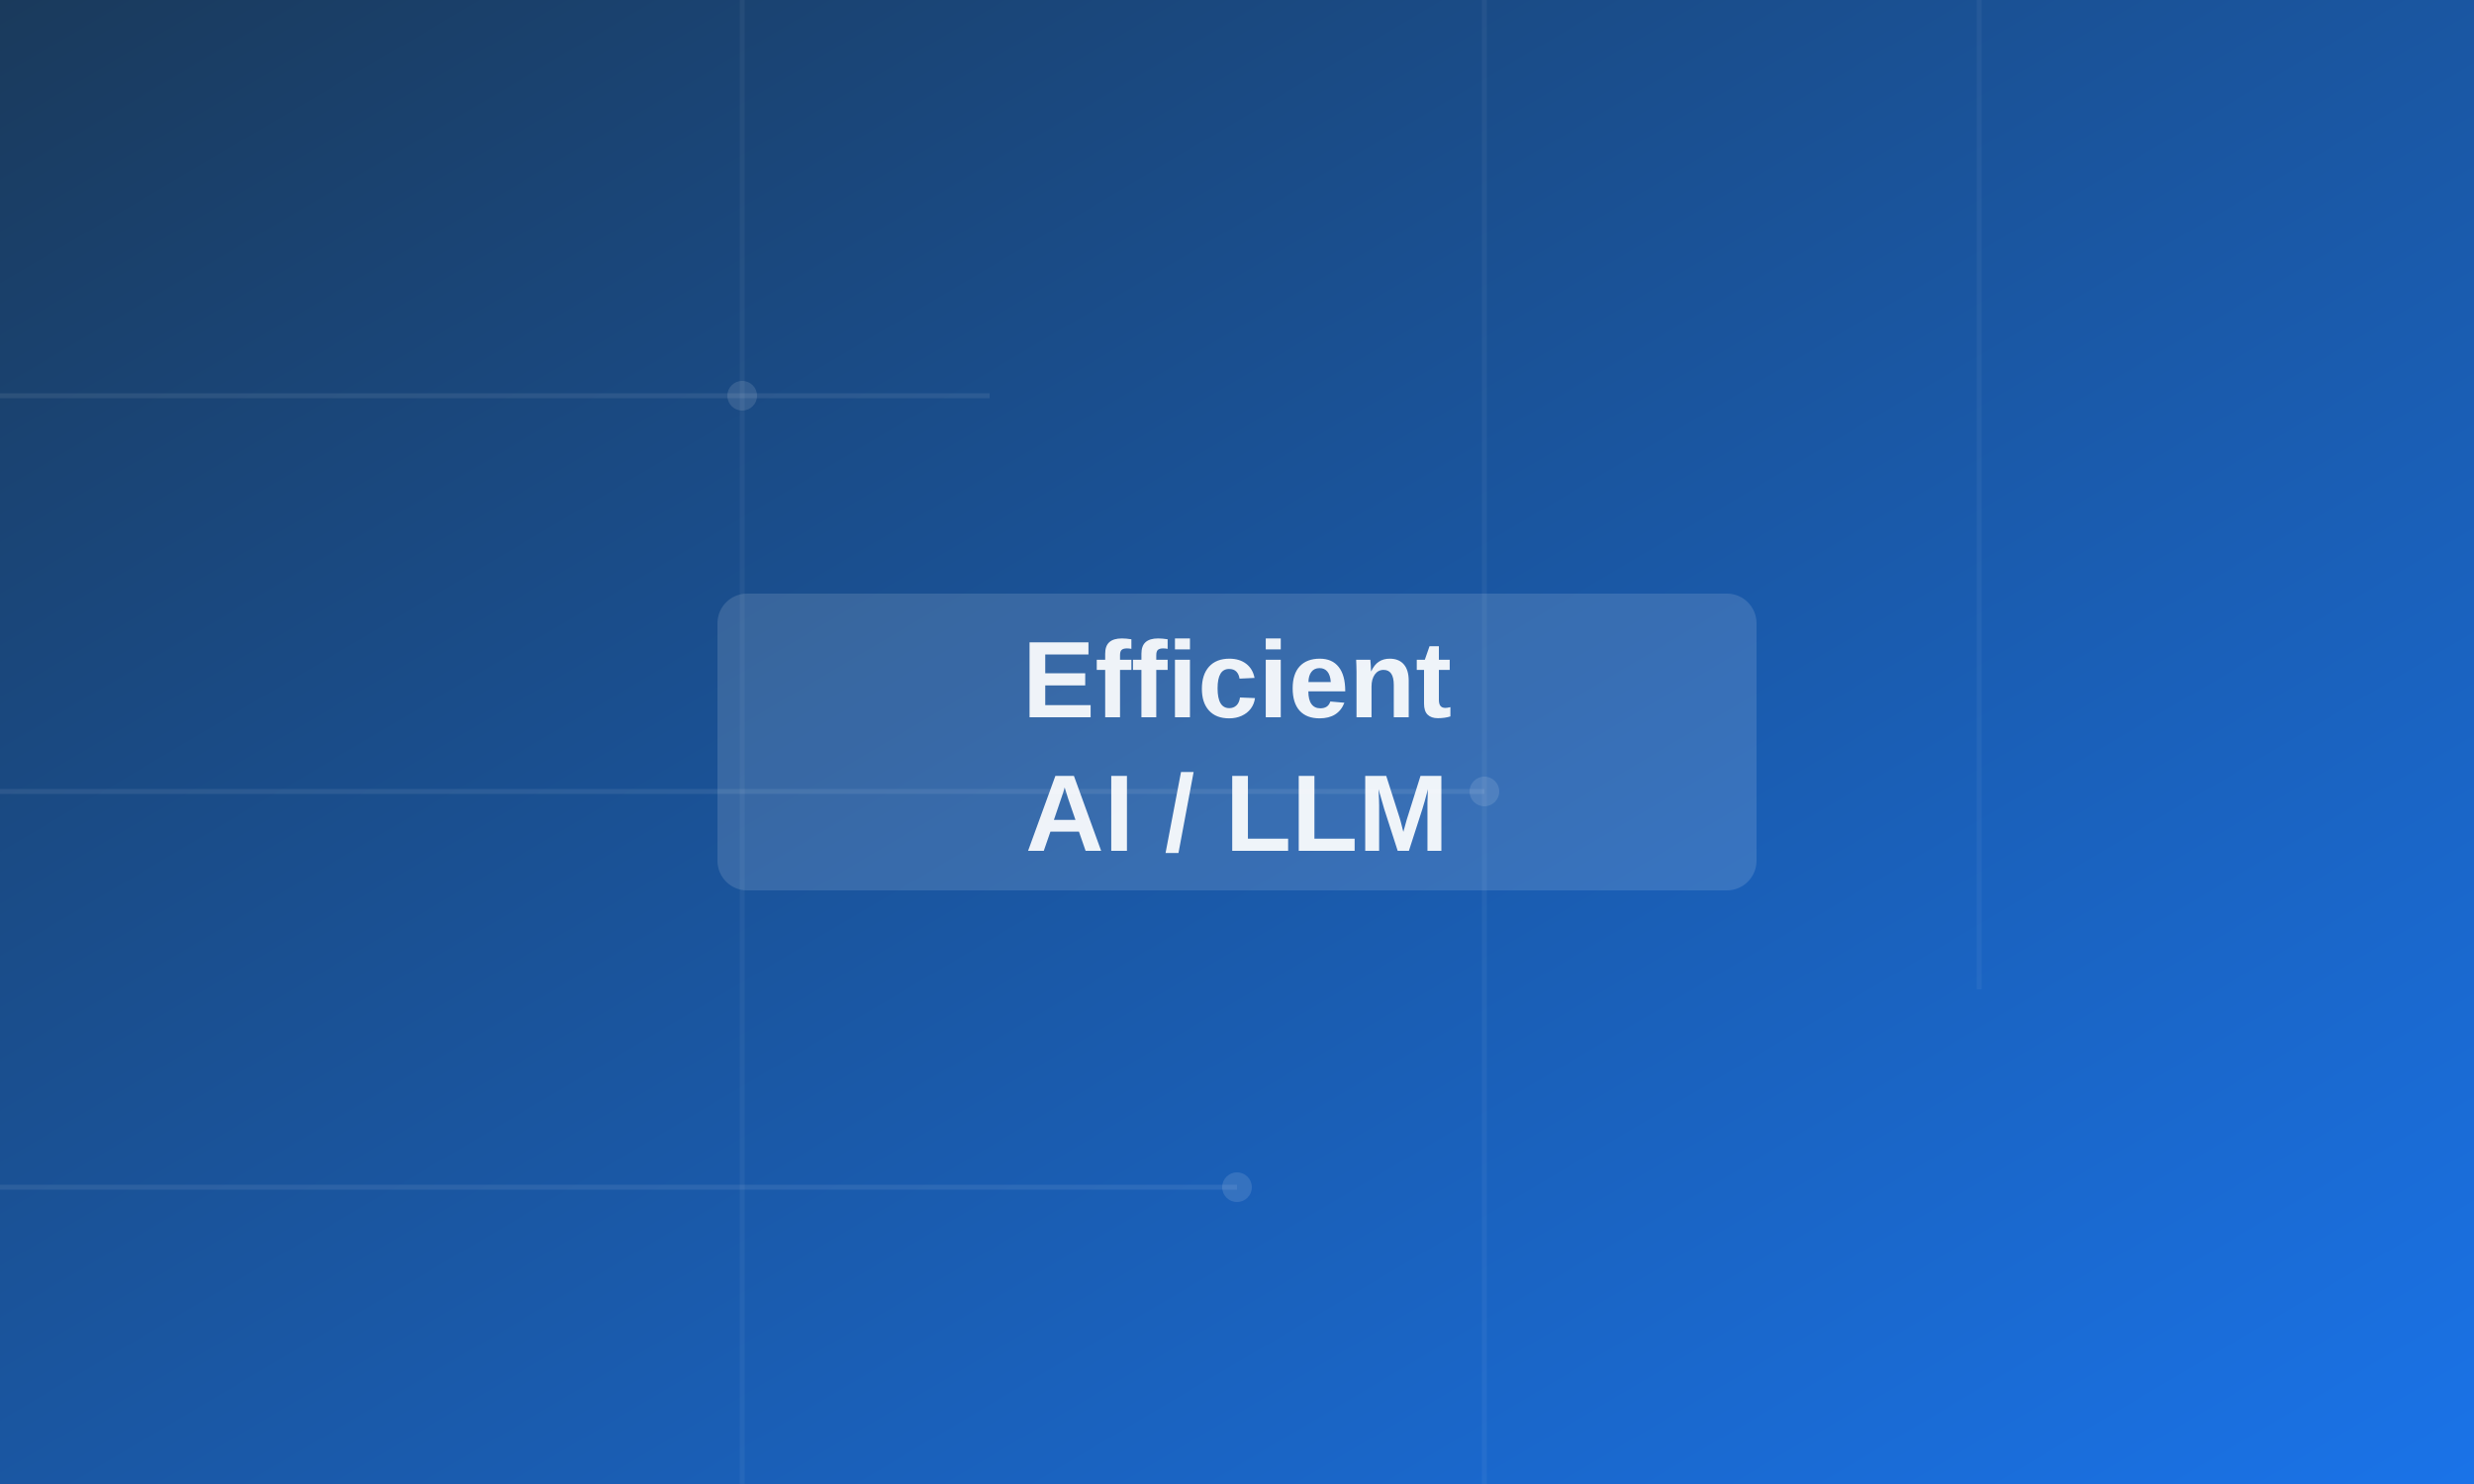
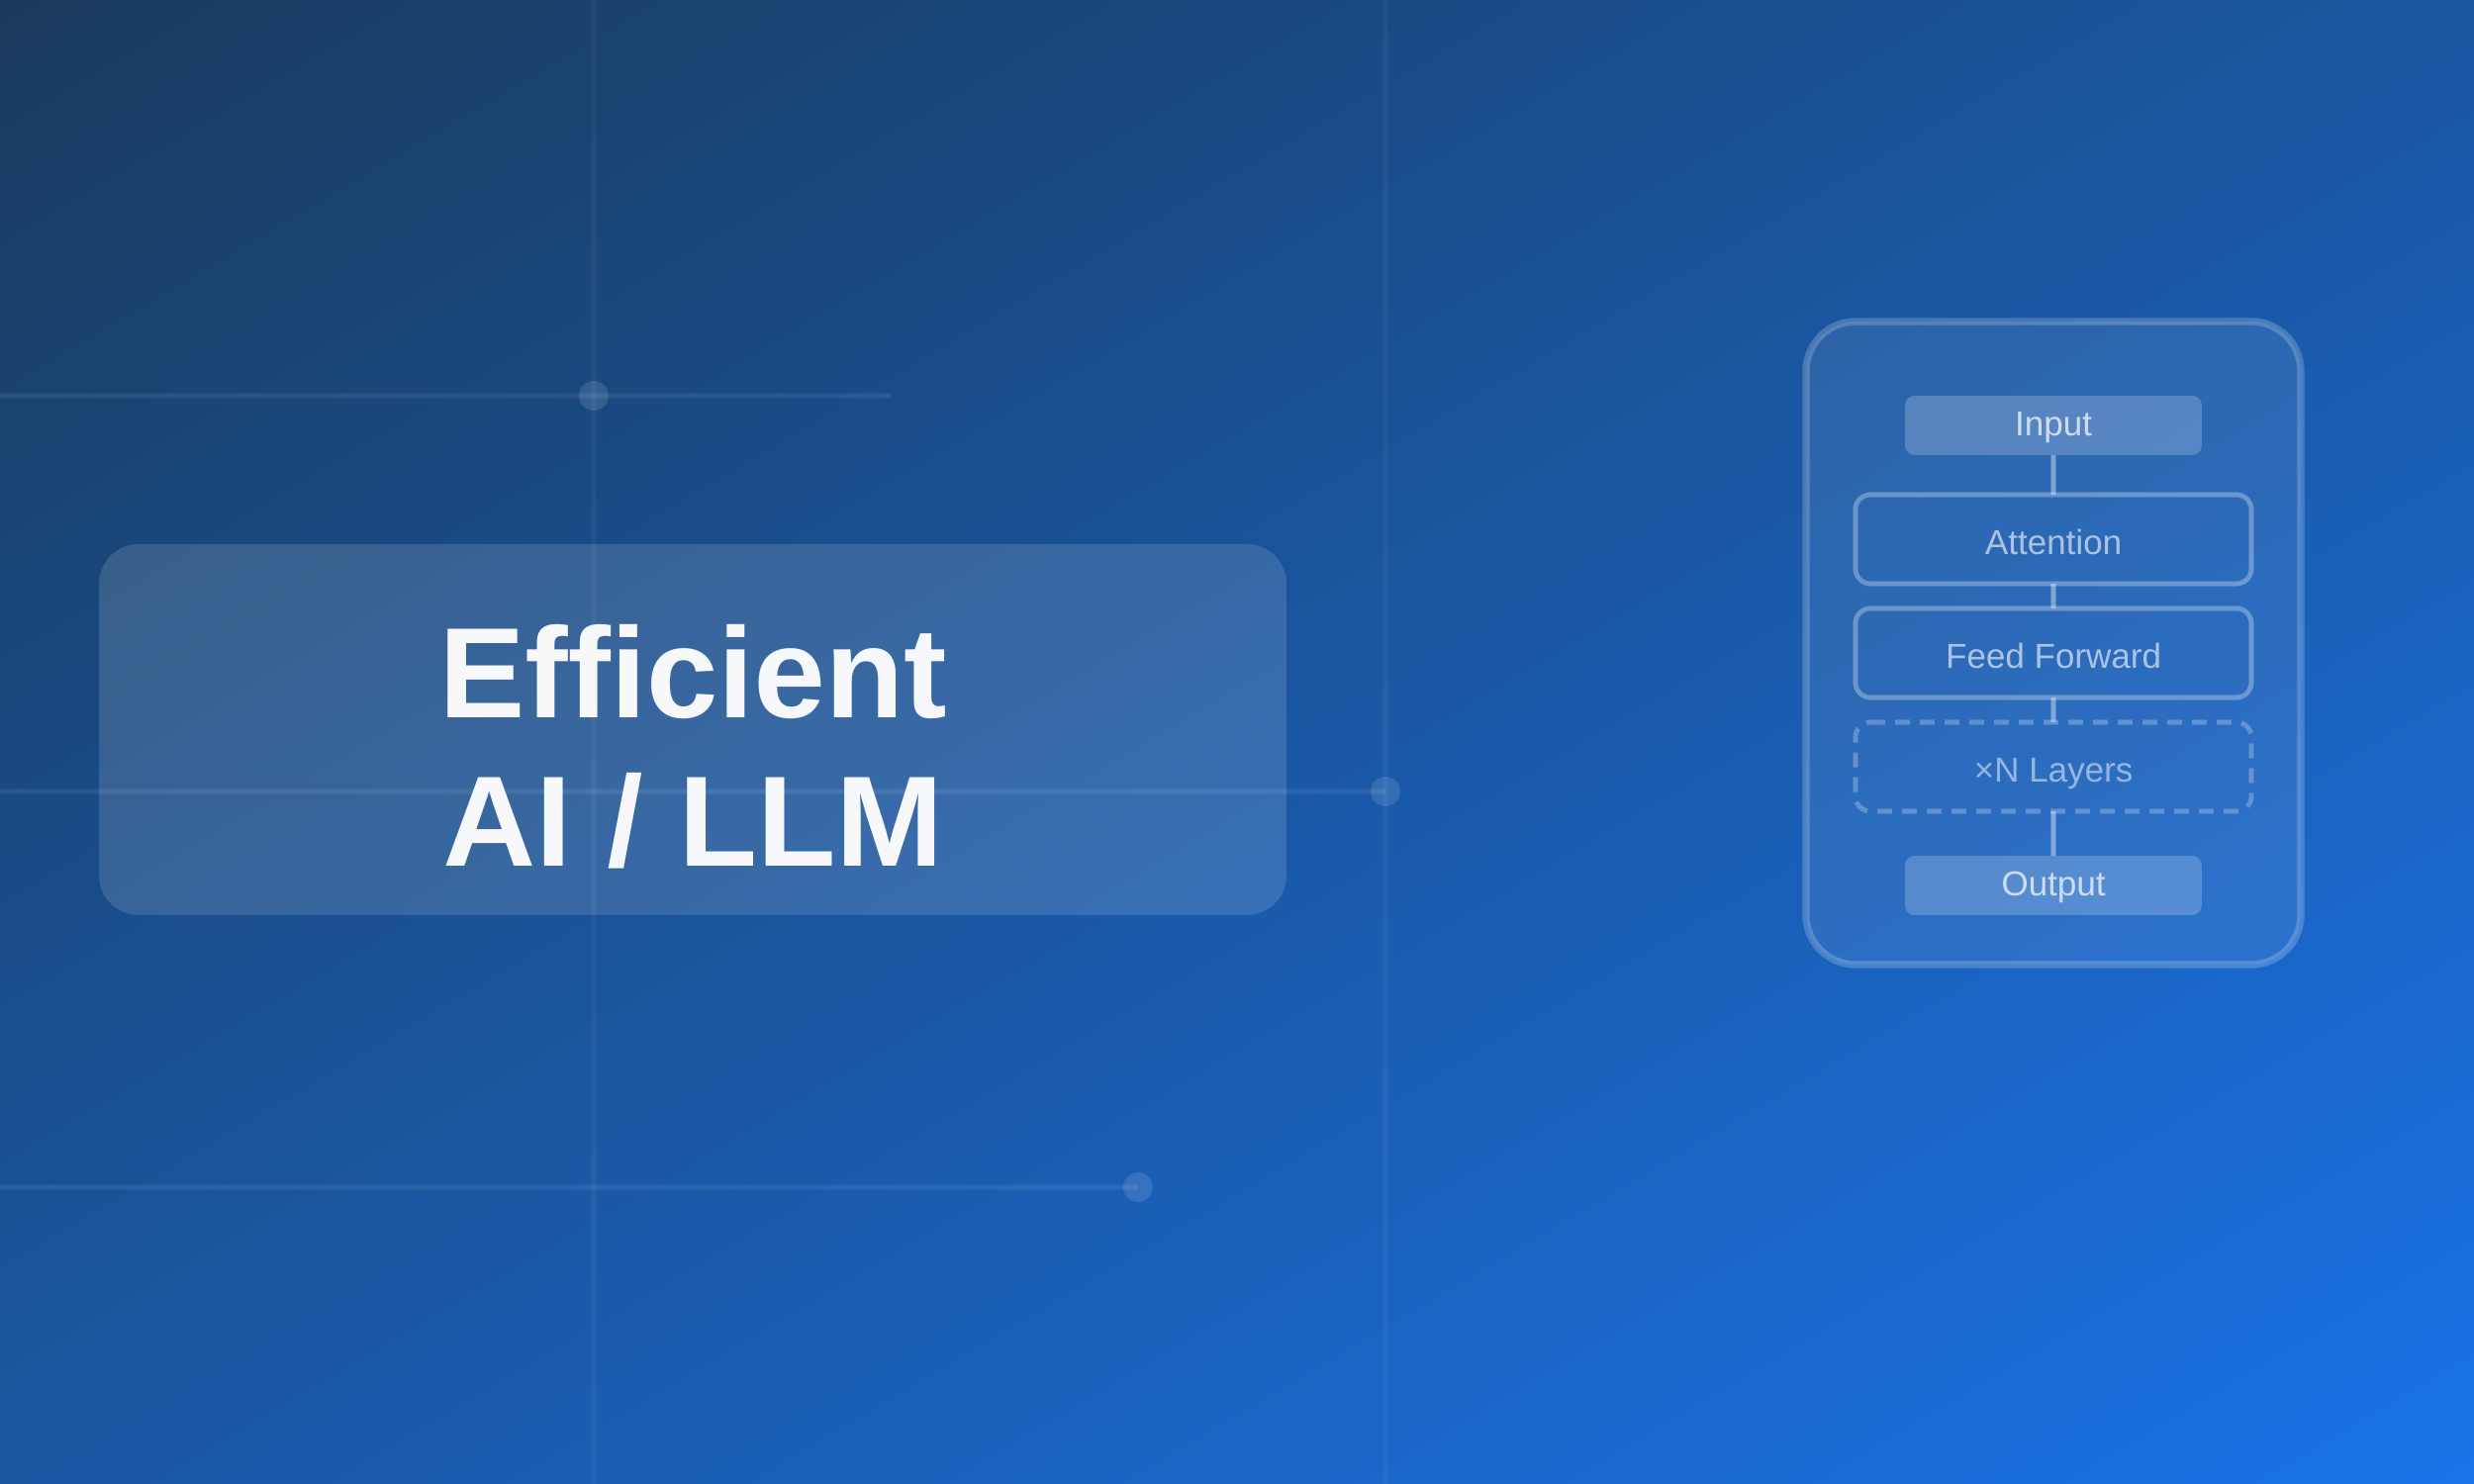
<svg xmlns="http://www.w3.org/2000/svg" width="500" height="300" viewBox="0 0 500 300">
  <defs>
    <linearGradient id="bg1" x1="0%" y1="0%" x2="100%" y2="100%">
      <stop offset="0%" style="stop-color:#1a3a5c;stop-opacity:1" />
      <stop offset="100%" style="stop-color:#1A73E8;stop-opacity:1" />
    </linearGradient>
  </defs>
  <rect width="500" height="300" fill="url(#bg1)" />
-   <line x1="0" y1="80" x2="200" y2="80" stroke="rgba(255,255,255,0.08)" stroke-width="1" />
-   <line x1="0" y1="160" x2="300" y2="160" stroke="rgba(255,255,255,0.08)" stroke-width="1" />
-   <line x1="0" y1="240" x2="250" y2="240" stroke="rgba(255,255,255,0.08)" stroke-width="1" />
-   <line x1="150" y1="0" x2="150" y2="300" stroke="rgba(255,255,255,0.05)" stroke-width="1" />
-   <line x1="300" y1="0" x2="300" y2="300" stroke="rgba(255,255,255,0.05)" stroke-width="1" />
-   <line x1="400" y1="0" x2="400" y2="200" stroke="rgba(255,255,255,0.05)" stroke-width="1" />
-   <circle cx="150" cy="80" r="3" fill="rgba(255,255,255,0.12)" />
-   <circle cx="300" cy="160" r="3" fill="rgba(255,255,255,0.12)" />
-   <circle cx="250" cy="240" r="3" fill="rgba(255,255,255,0.12)" />
-   <rect x="145" y="120" width="210" height="60" rx="6" fill="rgba(255,255,255,0.13)" />
-   <text x="250" y="145" text-anchor="middle" font-family="'Segoe UI',Arial,sans-serif" font-size="22" font-weight="600" fill="rgba(255,255,255,0.92)">Efficient</text>
-   <text x="250" y="172" text-anchor="middle" font-family="'Segoe UI',Arial,sans-serif" font-size="22" font-weight="600" fill="rgba(255,255,255,0.92)">AI / LLM</text>
+   <g transform="translate(365, 65)">
+     <rect x="0" y="0" width="100" height="130" rx="10" fill="rgba(255,255,255,0.08)" stroke="rgba(255,255,255,0.2)" stroke-width="1.5" />
+     <rect x="20" y="15" width="60" height="12" rx="2" fill="rgba(255,255,255,0.2)" />
+     <text x="50" y="23" text-anchor="middle" font-family="'Segoe UI',Arial,sans-serif" font-size="7" fill="rgba(255,255,255,0.7)">Input</text>
+     <rect x="10" y="35" width="80" height="18" rx="3" fill="none" stroke="rgba(255,255,255,0.3)" stroke-width="1" />
+     <text x="50" y="47" text-anchor="middle" font-family="'Segoe UI',Arial,sans-serif" font-size="7" fill="rgba(255,255,255,0.6)">Attention</text>
+     <rect x="10" y="58" width="80" height="18" rx="3" fill="none" stroke="rgba(255,255,255,0.3)" stroke-width="1" />
+     <text x="50" y="70" text-anchor="middle" font-family="'Segoe UI',Arial,sans-serif" font-size="7" fill="rgba(255,255,255,0.6)">Feed Forward</text>
+     <rect x="10" y="81" width="80" height="18" rx="3" fill="none" stroke="rgba(255,255,255,0.25)" stroke-width="1" stroke-dasharray="3,2" />
+     <text x="50" y="93" text-anchor="middle" font-family="'Segoe UI',Arial,sans-serif" font-size="7" fill="rgba(255,255,255,0.5)">×N Layers</text>
+     <rect x="20" y="108" width="60" height="12" rx="2" fill="rgba(255,255,255,0.2)" />
+     <text x="50" y="116" text-anchor="middle" font-family="'Segoe UI',Arial,sans-serif" font-size="7" fill="rgba(255,255,255,0.7)">Output</text>
+     <line x1="50" y1="27" x2="50" y2="35" stroke="rgba(255,255,255,0.4)" stroke-width="1" />
+     <path d="M50,53 L50,58" stroke="rgba(255,255,255,0.4)" stroke-width="1" />
+     <path d="M50,76 L50,81" stroke="rgba(255,255,255,0.4)" stroke-width="1" />
+     <path d="M50,99 L50,108" stroke="rgba(255,255,255,0.4)" stroke-width="1" />
+   </g>
+   <line x1="0" y1="80" x2="180" y2="80" stroke="rgba(255,255,255,0.08)" stroke-width="1" />
+   <line x1="0" y1="160" x2="280" y2="160" stroke="rgba(255,255,255,0.08)" stroke-width="1" />
+   <line x1="0" y1="240" x2="230" y2="240" stroke="rgba(255,255,255,0.08)" stroke-width="1" />
+   <line x1="120" y1="0" x2="120" y2="300" stroke="rgba(255,255,255,0.05)" stroke-width="1" />
+   <line x1="280" y1="0" x2="280" y2="300" stroke="rgba(255,255,255,0.05)" stroke-width="1" />
+   <circle cx="120" cy="80" r="3" fill="rgba(255,255,255,0.12)" />
+   <circle cx="280" cy="160" r="3" fill="rgba(255,255,255,0.12)" />
+   <circle cx="230" cy="240" r="3" fill="rgba(255,255,255,0.12)" />
+   <rect x="20" y="110" width="240" height="75" rx="8" fill="rgba(255,255,255,0.13)" />
+   <text x="140" y="145" text-anchor="middle" font-family="'Segoe UI',Arial,sans-serif" font-size="26" font-weight="600" fill="rgba(255,255,255,0.95)">Efficient</text>
+   <text x="140" y="175" text-anchor="middle" font-family="'Segoe UI',Arial,sans-serif" font-size="26" font-weight="600" fill="rgba(255,255,255,0.95)">AI / LLM</text>
</svg>
